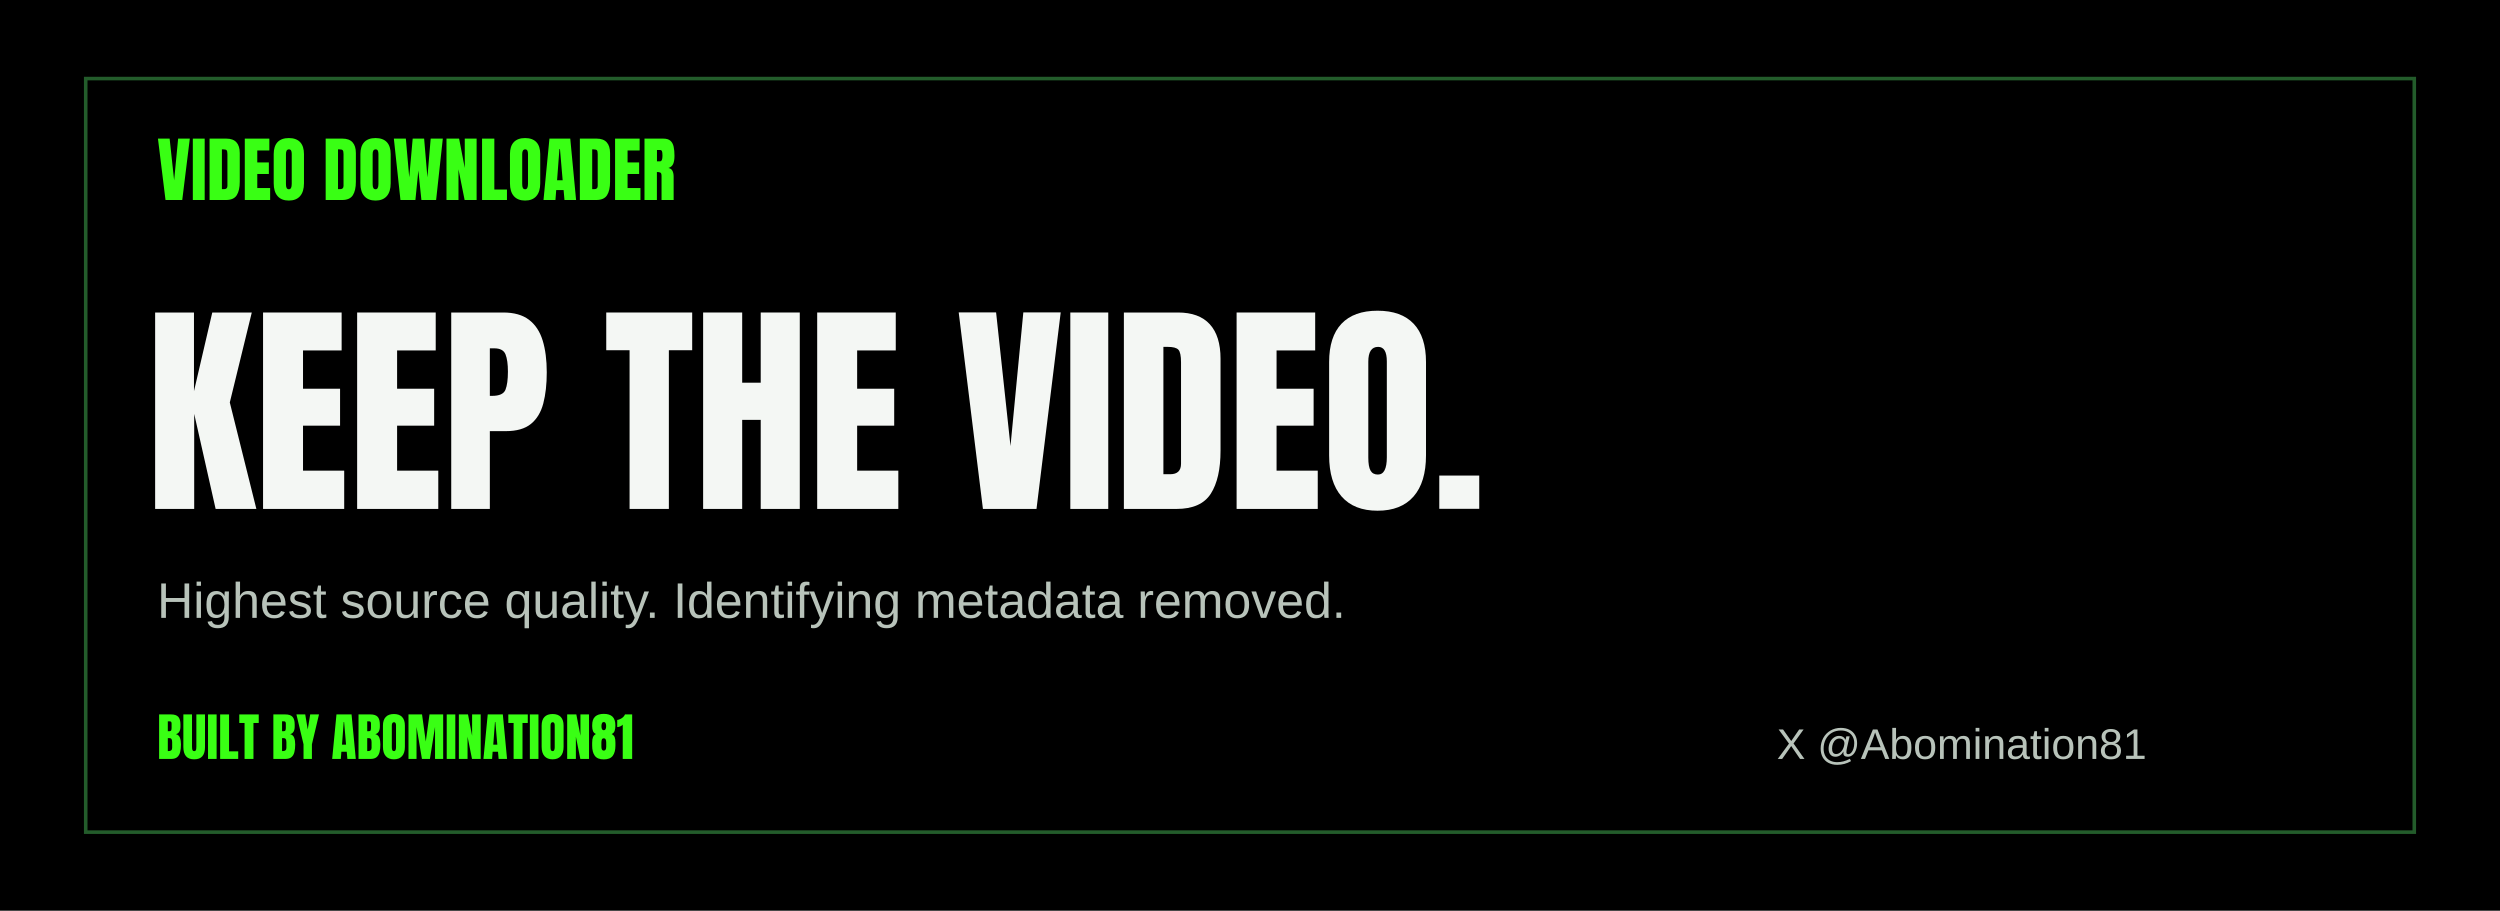
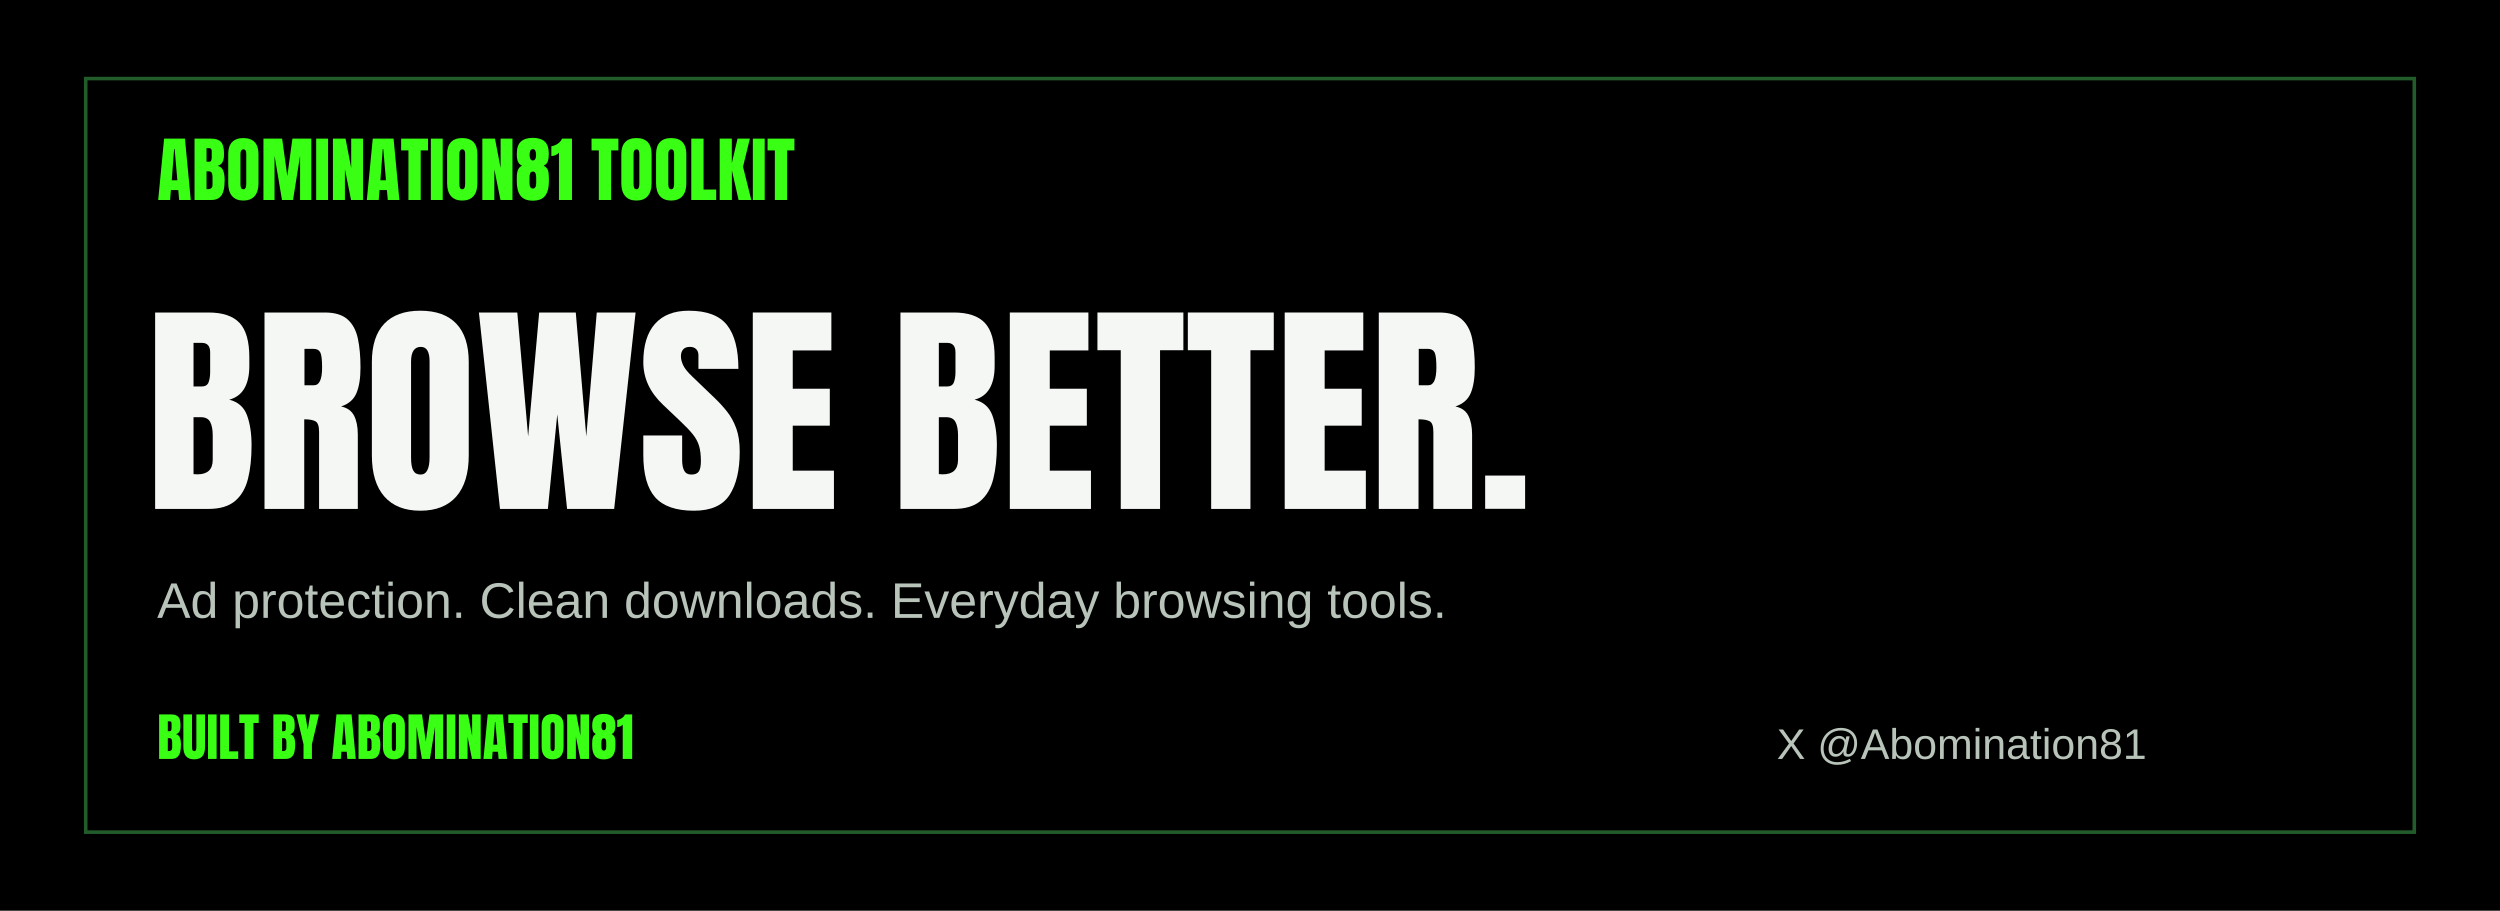
<svg xmlns="http://www.w3.org/2000/svg" viewBox="0 0 1400 510" role="img" aria-labelledby="title desc">
  <rect width="1400" height="510" fill="#000000" />
  <path d="M48 44H1352V466H48Z" fill="none" stroke="#235c2b" stroke-width="2" />
-   <path d="M240 0 23 1761H358L487 563L602 1761H937L720 0Z" fill="#39ff14" transform="translate(88.000 112) scale(0.019531 -0.019531)" />
-   <path d="M62 0V1760H402V0Z" fill="#39ff14" transform="translate(106.770 112) scale(0.019531 -0.019531)" />
-   <path d="M78 0V1760H562Q752 1760 848.0 1654.5Q944 1549 944 1346V522Q944 272 856.5 136.0Q769 0 550 0ZM432 311H493Q590 311 590 405V1313Q590 1401 566.5 1426.5Q543 1452 471 1452H432Z" fill="#39ff14" transform="translate(115.832 112) scale(0.019531 -0.019531)" />
-   <path d="M78 0V1760H782V1420H436V1077H768V746H436V343H805V0Z" fill="#39ff14" transform="translate(135.559 112) scale(0.019531 -0.019531)" />
-   <path d="M498 -16Q287 -16 175.5 111.5Q64 239 64 480V1316Q64 1542 174.5 1659.0Q285 1776 498 1776Q711 1776 821.5 1659.0Q932 1542 932 1316V480Q932 239 820.5 111.5Q709 -16 498 -16ZM501 308Q581 308 581 463V1322Q581 1452 503 1452Q415 1452 415 1319V461Q415 379 435.0 343.5Q455 308 501 308Z" fill="#39ff14" transform="translate(152.023 112) scale(0.019531 -0.019531)" />
-   <path d="" fill="#39ff14" transform="translate(171.477 112) scale(0.019531 -0.019531)" />
-   <path d="M78 0V1760H562Q752 1760 848.0 1654.5Q944 1549 944 1346V522Q944 272 856.5 136.0Q769 0 550 0ZM432 311H493Q590 311 590 405V1313Q590 1401 566.5 1426.5Q543 1452 471 1452H432Z" fill="#39ff14" transform="translate(180.852 112) scale(0.019531 -0.019531)" />
-   <path d="M498 -16Q287 -16 175.5 111.5Q64 239 64 480V1316Q64 1542 174.5 1659.0Q285 1776 498 1776Q711 1776 821.5 1659.0Q932 1542 932 1316V480Q932 239 820.5 111.5Q709 -16 498 -16ZM501 308Q581 308 581 463V1322Q581 1452 503 1452Q415 1452 415 1319V461Q415 379 435.0 343.5Q455 308 501 308Z" fill="#39ff14" transform="translate(200.578 112) scale(0.019531 -0.019531)" />
-   <path d="M216 0 27 1760H371L468 649L567 1760H895L989 649L1083 1760H1431L1239 0H817L729 847L645 0Z" fill="#39ff14" transform="translate(220.031 112) scale(0.019531 -0.019531)" />
-   <path d="M78 0V1760H440L602 917V1760H942V0H598L422 880V0Z" fill="#39ff14" transform="translate(248.508 112) scale(0.019531 -0.019531)" />
-   <path d="M78 0V1760H430V300H792V0Z" fill="#39ff14" transform="translate(268.430 112) scale(0.019531 -0.019531)" />
-   <path d="M498 -16Q287 -16 175.5 111.5Q64 239 64 480V1316Q64 1542 174.5 1659.0Q285 1776 498 1776Q711 1776 821.5 1659.0Q932 1542 932 1316V480Q932 239 820.5 111.5Q709 -16 498 -16ZM501 308Q581 308 581 463V1322Q581 1452 503 1452Q415 1452 415 1319V461Q415 379 435.0 343.5Q455 308 501 308Z" fill="#39ff14" transform="translate(284.328 112) scale(0.019531 -0.019531)" />
-   <path d="M30 0 200 1760H797L964 0H631L606 284H394L372 0ZM419 565H579L502 1460H486Z" fill="#39ff14" transform="translate(303.781 112) scale(0.019531 -0.019531)" />
-   <path d="M78 0V1760H562Q752 1760 848.0 1654.5Q944 1549 944 1346V522Q944 272 856.5 136.0Q769 0 550 0ZM432 311H493Q590 311 590 405V1313Q590 1401 566.5 1426.5Q543 1452 471 1452H432Z" fill="#39ff14" transform="translate(323.195 112) scale(0.019531 -0.019531)" />
-   <path d="M78 0V1760H782V1420H436V1077H768V746H436V343H805V0Z" fill="#39ff14" transform="translate(342.922 112) scale(0.019531 -0.019531)" />
-   <path d="M78 0V1760H618Q753 1760 822.0 1698.5Q891 1637 914.5 1526.5Q938 1416 938 1267Q938 1123 901.5 1037.0Q865 951 764 918Q847 901 880.5 835.5Q914 770 914 666V0H567V689Q567 766 535.5 784.5Q504 803 434 803V0ZM436 1108H521Q594 1108 594 1267Q594 1370 578.0 1402.0Q562 1434 518 1434H436Z" fill="#39ff14" transform="translate(359.387 112) scale(0.019531 -0.019531)" />
-   <path d="M78 0V1760H426V1055L590 1760H944L747 954L985 0H620L428 852V0Z" fill="#f4f7f4" transform="translate(82.000 285) scale(0.0625 -0.0625)" />
-   <path d="M78 0V1760H782V1420H436V1077H768V746H436V343H805V0Z" fill="#f4f7f4" transform="translate(142.438 285) scale(0.0625 -0.0625)" />
-   <path d="M78 0V1760H782V1420H436V1077H768V746H436V343H805V0Z" fill="#f4f7f4" transform="translate(195.125 285) scale(0.0625 -0.0625)" />
-   <path d="M78 0V1760H543Q689 1760 774.5 1695.0Q860 1630 897.0 1510.0Q934 1390 934 1224Q934 1064 903.0 945.5Q872 827 792.5 762.0Q713 697 567 697H424V0ZM424 1013H444Q542 1013 564.0 1068.0Q586 1123 586 1230Q586 1330 564.5 1384.5Q543 1439 463 1439H424Z" fill="#f4f7f4" transform="translate(247.812 285) scale(0.0625 -0.0625)" />
-   <path d="" fill="#f4f7f4" transform="translate(308.250 285) scale(0.0625 -0.0625)" />
-   <path d="M229 0V1422H20V1760H790V1422H581V0Z" fill="#f4f7f4" transform="translate(338.250 285) scale(0.0625 -0.0625)" />
-   <path d="M78 0V1760H428V1131H594V1760H944V0H594V798H428V0Z" fill="#f4f7f4" transform="translate(388.875 285) scale(0.0625 -0.0625)" />
-   <path d="M78 0V1760H782V1420H436V1077H768V746H436V343H805V0Z" fill="#f4f7f4" transform="translate(452.750 285) scale(0.0625 -0.0625)" />
-   <path d="" fill="#f4f7f4" transform="translate(505.438 285) scale(0.0625 -0.0625)" />
-   <path d="M240 0 23 1761H358L487 563L602 1761H937L720 0Z" fill="#f4f7f4" transform="translate(535.438 285) scale(0.0625 -0.0625)" />
-   <path d="M62 0V1760H402V0Z" fill="#f4f7f4" transform="translate(595.500 285) scale(0.0625 -0.0625)" />
-   <path d="M78 0V1760H562Q752 1760 848.0 1654.5Q944 1549 944 1346V522Q944 272 856.5 136.0Q769 0 550 0ZM432 311H493Q590 311 590 405V1313Q590 1401 566.5 1426.5Q543 1452 471 1452H432Z" fill="#f4f7f4" transform="translate(624.500 285) scale(0.0625 -0.0625)" />
-   <path d="M78 0V1760H782V1420H436V1077H768V746H436V343H805V0Z" fill="#f4f7f4" transform="translate(687.625 285) scale(0.0625 -0.0625)" />
-   <path d="M498 -16Q287 -16 175.5 111.5Q64 239 64 480V1316Q64 1542 174.5 1659.0Q285 1776 498 1776Q711 1776 821.5 1659.0Q932 1542 932 1316V480Q932 239 820.5 111.5Q709 -16 498 -16ZM501 308Q581 308 581 463V1322Q581 1452 503 1452Q415 1452 415 1319V461Q415 379 435.0 343.5Q455 308 501 308Z" fill="#f4f7f4" transform="translate(740.312 285) scale(0.0625 -0.0625)" />
-   <path d="M55 1V299H413V1Z" fill="#f4f7f4" transform="translate(802.562 285) scale(0.0625 -0.0625)" />
-   <text x="88" y="346" fill="#b8c3ba" font-family="Arial,sans-serif" font-size="28">Highest source quality. Identifying metadata removed.</text>
+   <path d="M30 0 200 1760H797L964 0H631L606 284H394L372 0ZM419 565H579L502 1460H486Z" fill="#39ff14" transform="translate(88.000 112) scale(0.019531 -0.019531)" />
+   <path d="M78 0V1760H555Q747 1760 834.5 1666.5Q922 1573 922 1358V1281Q922 1157 877.5 1080.0Q833 1003 742 979Q861 949 901.5 838.5Q942 728 942 569Q942 398 910.0 270.0Q878 142 794.0 71.0Q710 0 555 0ZM422 1097H494Q543 1097 557.0 1135.0Q571 1173 571 1226V1403Q571 1488 496 1488H422ZM457 310Q594 310 594 440V660Q594 735 571.5 778.5Q549 822 487 822H422V312Q444 310 457 310Z" fill="#39ff14" transform="translate(107.414 112) scale(0.019531 -0.019531)" />
+   <path d="M498 -16Q287 -16 175.5 111.5Q64 239 64 480V1316Q64 1542 174.5 1659.0Q285 1776 498 1776Q711 1776 821.5 1659.0Q932 1542 932 1316V480Q932 239 820.5 111.5Q709 -16 498 -16ZM501 308Q581 308 581 463V1322Q581 1452 503 1452Q415 1452 415 1319V461Q415 379 435.0 343.5Q455 308 501 308Z" fill="#39ff14" transform="translate(126.555 112) scale(0.019531 -0.019531)" />
+   <path d="M78 0V1760H614L762 687L909 1760H1450V0H1128V1268L926 0H610L396 1268V0Z" fill="#39ff14" transform="translate(146.008 112) scale(0.019531 -0.019531)" />
+   <path d="M62 0V1760H402V0Z" fill="#39ff14" transform="translate(175.852 112) scale(0.019531 -0.019531)" />
+   <path d="M78 0V1760H440L602 917V1760H942V0H598L422 880V0Z" fill="#39ff14" transform="translate(184.914 112) scale(0.019531 -0.019531)" />
+   <path d="M30 0 200 1760H797L964 0H631L606 284H394L372 0ZM419 565H579L502 1460H486Z" fill="#39ff14" transform="translate(204.836 112) scale(0.019531 -0.019531)" />
+   <path d="M229 0V1422H20V1760H790V1422H581V0Z" fill="#39ff14" transform="translate(224.250 112) scale(0.019531 -0.019531)" />
+   <path d="M62 0V1760H402V0Z" fill="#39ff14" transform="translate(240.070 112) scale(0.019531 -0.019531)" />
+   <path d="M498 -16Q287 -16 175.5 111.5Q64 239 64 480V1316Q64 1542 174.5 1659.0Q285 1776 498 1776Q711 1776 821.5 1659.0Q932 1542 932 1316V480Q932 239 820.5 111.5Q709 -16 498 -16ZM501 308Q581 308 581 463V1322Q581 1452 503 1452Q415 1452 415 1319V461Q415 379 435.0 343.5Q455 308 501 308Z" fill="#39ff14" transform="translate(249.133 112) scale(0.019531 -0.019531)" />
+   <path d="M78 0V1760H440L602 917V1760H942V0H598L422 880V0Z" fill="#39ff14" transform="translate(268.586 112) scale(0.019531 -0.019531)" />
+   <path d="M506 -19Q258 -19 152.0 123.0Q46 265 46 525V642Q46 776 78.0 859.0Q110 942 196 986Q115 1019 81.0 1096.5Q47 1174 47 1289V1335Q47 1569 164.5 1675.5Q282 1782 506 1782Q736 1782 850.0 1672.5Q964 1563 964 1321Q964 1194 934.0 1108.0Q904 1022 815 984Q910 935 938.0 855.5Q966 776 966 642V525Q966 265 860.0 123.0Q754 -19 506 -19ZM506 1134Q599 1134 599 1302Q599 1358 579.5 1408.0Q560 1458 506 1458Q452 1458 432.5 1408.0Q413 1358 413 1302Q413 1134 506 1134ZM506 329Q602 329 602 484V645Q602 725 580.5 770.0Q559 815 506 815Q451 815 431.0 770.0Q411 725 411 645V484Q411 329 506 329Z" fill="#39ff14" transform="translate(288.508 112) scale(0.019531 -0.019531)" />
+   <path d="M243 0V1356Q207 1313 144.0 1286.5Q81 1260 25 1260V1541Q78 1549 139.0 1575.5Q200 1602 252.5 1648.5Q305 1695 333 1761H616V0Z" fill="#39ff14" transform="translate(308.273 112) scale(0.019531 -0.019531)" />
+   <path d="" fill="#39ff14" transform="translate(321.496 112) scale(0.019531 -0.019531)" />
+   <path d="M229 0V1422H20V1760H790V1422H581V0Z" fill="#39ff14" transform="translate(330.871 112) scale(0.019531 -0.019531)" />
+   <path d="M498 -16Q287 -16 175.5 111.5Q64 239 64 480V1316Q64 1542 174.5 1659.0Q285 1776 498 1776Q711 1776 821.5 1659.0Q932 1542 932 1316V480Q932 239 820.5 111.5Q709 -16 498 -16ZM501 308Q581 308 581 463V1322Q581 1452 503 1452Q415 1452 415 1319V461Q415 379 435.0 343.5Q455 308 501 308Z" fill="#39ff14" transform="translate(346.691 112) scale(0.019531 -0.019531)" />
+   <path d="M498 -16Q287 -16 175.5 111.5Q64 239 64 480V1316Q64 1542 174.5 1659.0Q285 1776 498 1776Q711 1776 821.5 1659.0Q932 1542 932 1316V480Q932 239 820.5 111.5Q709 -16 498 -16ZM501 308Q581 308 581 463V1322Q581 1452 503 1452Q415 1452 415 1319V461Q415 379 435.0 343.5Q455 308 501 308Z" fill="#39ff14" transform="translate(366.145 112) scale(0.019531 -0.019531)" />
+   <path d="M78 0V1760H430V300H792V0Z" fill="#39ff14" transform="translate(385.598 112) scale(0.019531 -0.019531)" />
+   <path d="M78 0V1760H426V1055L590 1760H944L747 954L985 0H620L428 852V0Z" fill="#39ff14" transform="translate(401.496 112) scale(0.019531 -0.019531)" />
+   <path d="M62 0V1760H402V0Z" fill="#39ff14" transform="translate(420.383 112) scale(0.019531 -0.019531)" />
+   <path d="M229 0V1422H20V1760H790V1422H581V0Z" fill="#39ff14" transform="translate(429.445 112) scale(0.019531 -0.019531)" />
+   <path d="M78 0V1760H555Q747 1760 834.5 1666.5Q922 1573 922 1358V1281Q922 1157 877.5 1080.0Q833 1003 742 979Q861 949 901.5 838.5Q942 728 942 569Q942 398 910.0 270.0Q878 142 794.0 71.0Q710 0 555 0ZM422 1097H494Q543 1097 557.0 1135.0Q571 1173 571 1226V1403Q571 1488 496 1488H422ZM457 310Q594 310 594 440V660Q594 735 571.5 778.5Q549 822 487 822H422V312Q444 310 457 310Z" fill="#f4f7f4" transform="translate(82.000 285) scale(0.0625 -0.0625)" />
+   <path d="M78 0V1760H618Q753 1760 822.0 1698.5Q891 1637 914.5 1526.5Q938 1416 938 1267Q938 1123 901.5 1037.0Q865 951 764 918Q847 901 880.5 835.5Q914 770 914 666V0H567V689Q567 766 535.5 784.5Q504 803 434 803V0ZM436 1108H521Q594 1108 594 1267Q594 1370 578.0 1402.0Q562 1434 518 1434H436Z" fill="#f4f7f4" transform="translate(143.250 285) scale(0.0625 -0.0625)" />
+   <path d="M498 -16Q287 -16 175.5 111.5Q64 239 64 480V1316Q64 1542 174.5 1659.0Q285 1776 498 1776Q711 1776 821.5 1659.0Q932 1542 932 1316V480Q932 239 820.5 111.5Q709 -16 498 -16ZM501 308Q581 308 581 463V1322Q581 1452 503 1452Q415 1452 415 1319V461Q415 379 435.0 343.5Q455 308 501 308Z" fill="#f4f7f4" transform="translate(204.250 285) scale(0.0625 -0.0625)" />
+   <path d="M216 0 27 1760H371L468 649L567 1760H895L989 649L1083 1760H1431L1239 0H817L729 847L645 0Z" fill="#f4f7f4" transform="translate(266.500 285) scale(0.0625 -0.0625)" />
+   <path d="M496 -16Q255 -16 148.5 104.0Q42 224 42 486V658H390V438Q390 377 408.5 342.5Q427 308 473 308Q521 308 539.5 336.0Q558 364 558 428Q558 509 542.0 563.5Q526 618 486.5 667.5Q447 717 377 783L219 933Q42 1100 42 1315Q42 1540 146.5 1658.0Q251 1776 449 1776Q691 1776 792.5 1647.0Q894 1518 894 1255H536V1376Q536 1412 515.5 1432.0Q495 1452 460 1452Q418 1452 398.5 1428.5Q379 1405 379 1368Q379 1331 399.0 1288.0Q419 1245 478 1189L681 994Q742 936 793.0 871.5Q844 807 875.0 721.5Q906 636 906 513Q906 265 814.5 124.5Q723 -16 496 -16Z" fill="#f4f7f4" transform="translate(357.625 285) scale(0.0625 -0.0625)" />
+   <path d="M78 0V1760H782V1420H436V1077H768V746H436V343H805V0Z" fill="#f4f7f4" transform="translate(416.688 285) scale(0.0625 -0.0625)" />
+   <path d="" fill="#f4f7f4" transform="translate(469.375 285) scale(0.0625 -0.0625)" />
+   <path d="M78 0V1760H555Q747 1760 834.5 1666.5Q922 1573 922 1358V1281Q922 1157 877.5 1080.0Q833 1003 742 979Q861 949 901.5 838.5Q942 728 942 569Q942 398 910.0 270.0Q878 142 794.0 71.0Q710 0 555 0ZM422 1097H494Q543 1097 557.0 1135.0Q571 1173 571 1226V1403Q571 1488 496 1488H422ZM457 310Q594 310 594 440V660Q594 735 571.5 778.5Q549 822 487 822H422V312Q444 310 457 310Z" fill="#f4f7f4" transform="translate(499.375 285) scale(0.0625 -0.0625)" />
+   <path d="M78 0V1760H782V1420H436V1077H768V746H436V343H805V0Z" fill="#f4f7f4" transform="translate(560.625 285) scale(0.0625 -0.0625)" />
+   <path d="M229 0V1422H20V1760H790V1422H581V0Z" fill="#f4f7f4" transform="translate(613.312 285) scale(0.0625 -0.0625)" />
+   <path d="M229 0V1422H20V1760H790V1422H581V0Z" fill="#f4f7f4" transform="translate(663.938 285) scale(0.0625 -0.0625)" />
+   <path d="M78 0V1760H782V1420H436V1077H768V746H436V343H805V0Z" fill="#f4f7f4" transform="translate(714.562 285) scale(0.0625 -0.0625)" />
+   <path d="M78 0V1760H618Q753 1760 822.0 1698.5Q891 1637 914.5 1526.5Q938 1416 938 1267Q938 1123 901.5 1037.0Q865 951 764 918Q847 901 880.5 835.5Q914 770 914 666V0H567V689Q567 766 535.5 784.5Q504 803 434 803V0ZM436 1108H521Q594 1108 594 1267Q594 1370 578.0 1402.0Q562 1434 518 1434H436Z" fill="#f4f7f4" transform="translate(767.250 285) scale(0.0625 -0.0625)" />
+   <path d="M55 1V299H413V1Z" fill="#f4f7f4" transform="translate(828.250 285) scale(0.0625 -0.0625)" />
+   <text x="88" y="346" fill="#b8c3ba" font-family="Arial,sans-serif" font-size="28">Ad protection. Clean downloads. Everyday browsing tools.</text>
  <path d="M78 0V1760H555Q747 1760 834.5 1666.5Q922 1573 922 1358V1281Q922 1157 877.5 1080.0Q833 1003 742 979Q861 949 901.5 838.5Q942 728 942 569Q942 398 910.0 270.0Q878 142 794.0 71.0Q710 0 555 0ZM422 1097H494Q543 1097 557.0 1135.0Q571 1173 571 1226V1403Q571 1488 496 1488H422ZM457 310Q594 310 594 440V660Q594 735 571.5 778.5Q549 822 487 822H422V312Q444 310 457 310Z" fill="#39ff14" transform="translate(88.000 425) scale(0.01416 -0.01416)" />
  <path d="M485 -16Q265 -16 161.0 107.5Q57 231 57 471V1760H399V485Q399 441 404.0 400.5Q409 360 427.0 334.0Q445 308 485 308Q526 308 544.0 333.5Q562 359 566.5 400.0Q571 441 571 485V1760H913V471Q913 231 809.0 107.5Q705 -16 485 -16Z" fill="#39ff14" transform="translate(101.877 425) scale(0.01416 -0.01416)" />
  <path d="M62 0V1760H402V0Z" fill="#39ff14" transform="translate(115.612 425) scale(0.01416 -0.01416)" />
  <path d="M78 0V1760H430V300H792V0Z" fill="#39ff14" transform="translate(122.183 425) scale(0.01416 -0.01416)" />
  <path d="M229 0V1422H20V1760H790V1422H581V0Z" fill="#39ff14" transform="translate(133.709 425) scale(0.01416 -0.01416)" />
  <path d="" fill="#39ff14" transform="translate(145.179 425) scale(0.01416 -0.01416)" />
  <path d="M78 0V1760H555Q747 1760 834.5 1666.5Q922 1573 922 1358V1281Q922 1157 877.5 1080.0Q833 1003 742 979Q861 949 901.5 838.5Q942 728 942 569Q942 398 910.0 270.0Q878 142 794.0 71.0Q710 0 555 0ZM422 1097H494Q543 1097 557.0 1135.0Q571 1173 571 1226V1403Q571 1488 496 1488H422ZM457 310Q594 310 594 440V660Q594 735 571.5 778.5Q549 822 487 822H422V312Q444 310 457 310Z" fill="#39ff14" transform="translate(151.976 425) scale(0.01416 -0.01416)" />
  <path d="M291 0V579L10 1760H359L457 1164L555 1760H903L623 579V0Z" fill="#39ff14" transform="translate(165.853 425) scale(0.01416 -0.01416)" />
  <path d="" fill="#39ff14" transform="translate(178.795 425) scale(0.01416 -0.01416)" />
  <path d="M30 0 200 1760H797L964 0H631L606 284H394L372 0ZM419 565H579L502 1460H486Z" fill="#39ff14" transform="translate(185.592 425) scale(0.01416 -0.01416)" />
  <path d="M78 0V1760H555Q747 1760 834.5 1666.5Q922 1573 922 1358V1281Q922 1157 877.5 1080.0Q833 1003 742 979Q861 949 901.5 838.5Q942 728 942 569Q942 398 910.0 270.0Q878 142 794.0 71.0Q710 0 555 0ZM422 1097H494Q543 1097 557.0 1135.0Q571 1173 571 1226V1403Q571 1488 496 1488H422ZM457 310Q594 310 594 440V660Q594 735 571.5 778.5Q549 822 487 822H422V312Q444 310 457 310Z" fill="#39ff14" transform="translate(199.667 425) scale(0.01416 -0.01416)" />
  <path d="M498 -16Q287 -16 175.5 111.5Q64 239 64 480V1316Q64 1542 174.5 1659.0Q285 1776 498 1776Q711 1776 821.5 1659.0Q932 1542 932 1316V480Q932 239 820.5 111.5Q709 -16 498 -16ZM501 308Q581 308 581 463V1322Q581 1452 503 1452Q415 1452 415 1319V461Q415 379 435.0 343.5Q455 308 501 308Z" fill="#39ff14" transform="translate(213.544 425) scale(0.01416 -0.01416)" />
  <path d="M78 0V1760H614L762 687L909 1760H1450V0H1128V1268L926 0H610L396 1268V0Z" fill="#39ff14" transform="translate(227.647 425) scale(0.01416 -0.01416)" />
  <path d="M62 0V1760H402V0Z" fill="#39ff14" transform="translate(249.284 425) scale(0.01416 -0.01416)" />
  <path d="M78 0V1760H440L602 917V1760H942V0H598L422 880V0Z" fill="#39ff14" transform="translate(255.854 425) scale(0.01416 -0.01416)" />
  <path d="M30 0 200 1760H797L964 0H631L606 284H394L372 0ZM419 565H579L502 1460H486Z" fill="#39ff14" transform="translate(270.298 425) scale(0.01416 -0.01416)" />
  <path d="M229 0V1422H20V1760H790V1422H581V0Z" fill="#39ff14" transform="translate(284.373 425) scale(0.01416 -0.01416)" />
  <path d="M62 0V1760H402V0Z" fill="#39ff14" transform="translate(295.843 425) scale(0.01416 -0.01416)" />
  <path d="M498 -16Q287 -16 175.5 111.5Q64 239 64 480V1316Q64 1542 174.5 1659.0Q285 1776 498 1776Q711 1776 821.5 1659.0Q932 1542 932 1316V480Q932 239 820.5 111.5Q709 -16 498 -16ZM501 308Q581 308 581 463V1322Q581 1452 503 1452Q415 1452 415 1319V461Q415 379 435.0 343.5Q455 308 501 308Z" fill="#39ff14" transform="translate(302.413 425) scale(0.01416 -0.01416)" />
  <path d="M78 0V1760H440L602 917V1760H942V0H598L422 880V0Z" fill="#39ff14" transform="translate(316.517 425) scale(0.01416 -0.01416)" />
  <path d="M506 -19Q258 -19 152.0 123.0Q46 265 46 525V642Q46 776 78.0 859.0Q110 942 196 986Q115 1019 81.0 1096.5Q47 1174 47 1289V1335Q47 1569 164.5 1675.5Q282 1782 506 1782Q736 1782 850.0 1672.5Q964 1563 964 1321Q964 1194 934.0 1108.0Q904 1022 815 984Q910 935 938.0 855.5Q966 776 966 642V525Q966 265 860.0 123.0Q754 -19 506 -19ZM506 1134Q599 1134 599 1302Q599 1358 579.5 1408.0Q560 1458 506 1458Q452 1458 432.5 1408.0Q413 1358 413 1302Q413 1134 506 1134ZM506 329Q602 329 602 484V645Q602 725 580.5 770.0Q559 815 506 815Q451 815 431.0 770.0Q411 725 411 645V484Q411 329 506 329Z" fill="#39ff14" transform="translate(330.960 425) scale(0.01416 -0.01416)" />
  <path d="M243 0V1356Q207 1313 144.0 1286.5Q81 1260 25 1260V1541Q78 1549 139.0 1575.5Q200 1602 252.5 1648.5Q305 1695 333 1761H616V0Z" fill="#39ff14" transform="translate(345.290 425) scale(0.01416 -0.01416)" />
  <text x="995" y="425" fill="#b8c3ba" font-family="Arial,sans-serif" font-size="24">X @Abomination81</text>
</svg>
